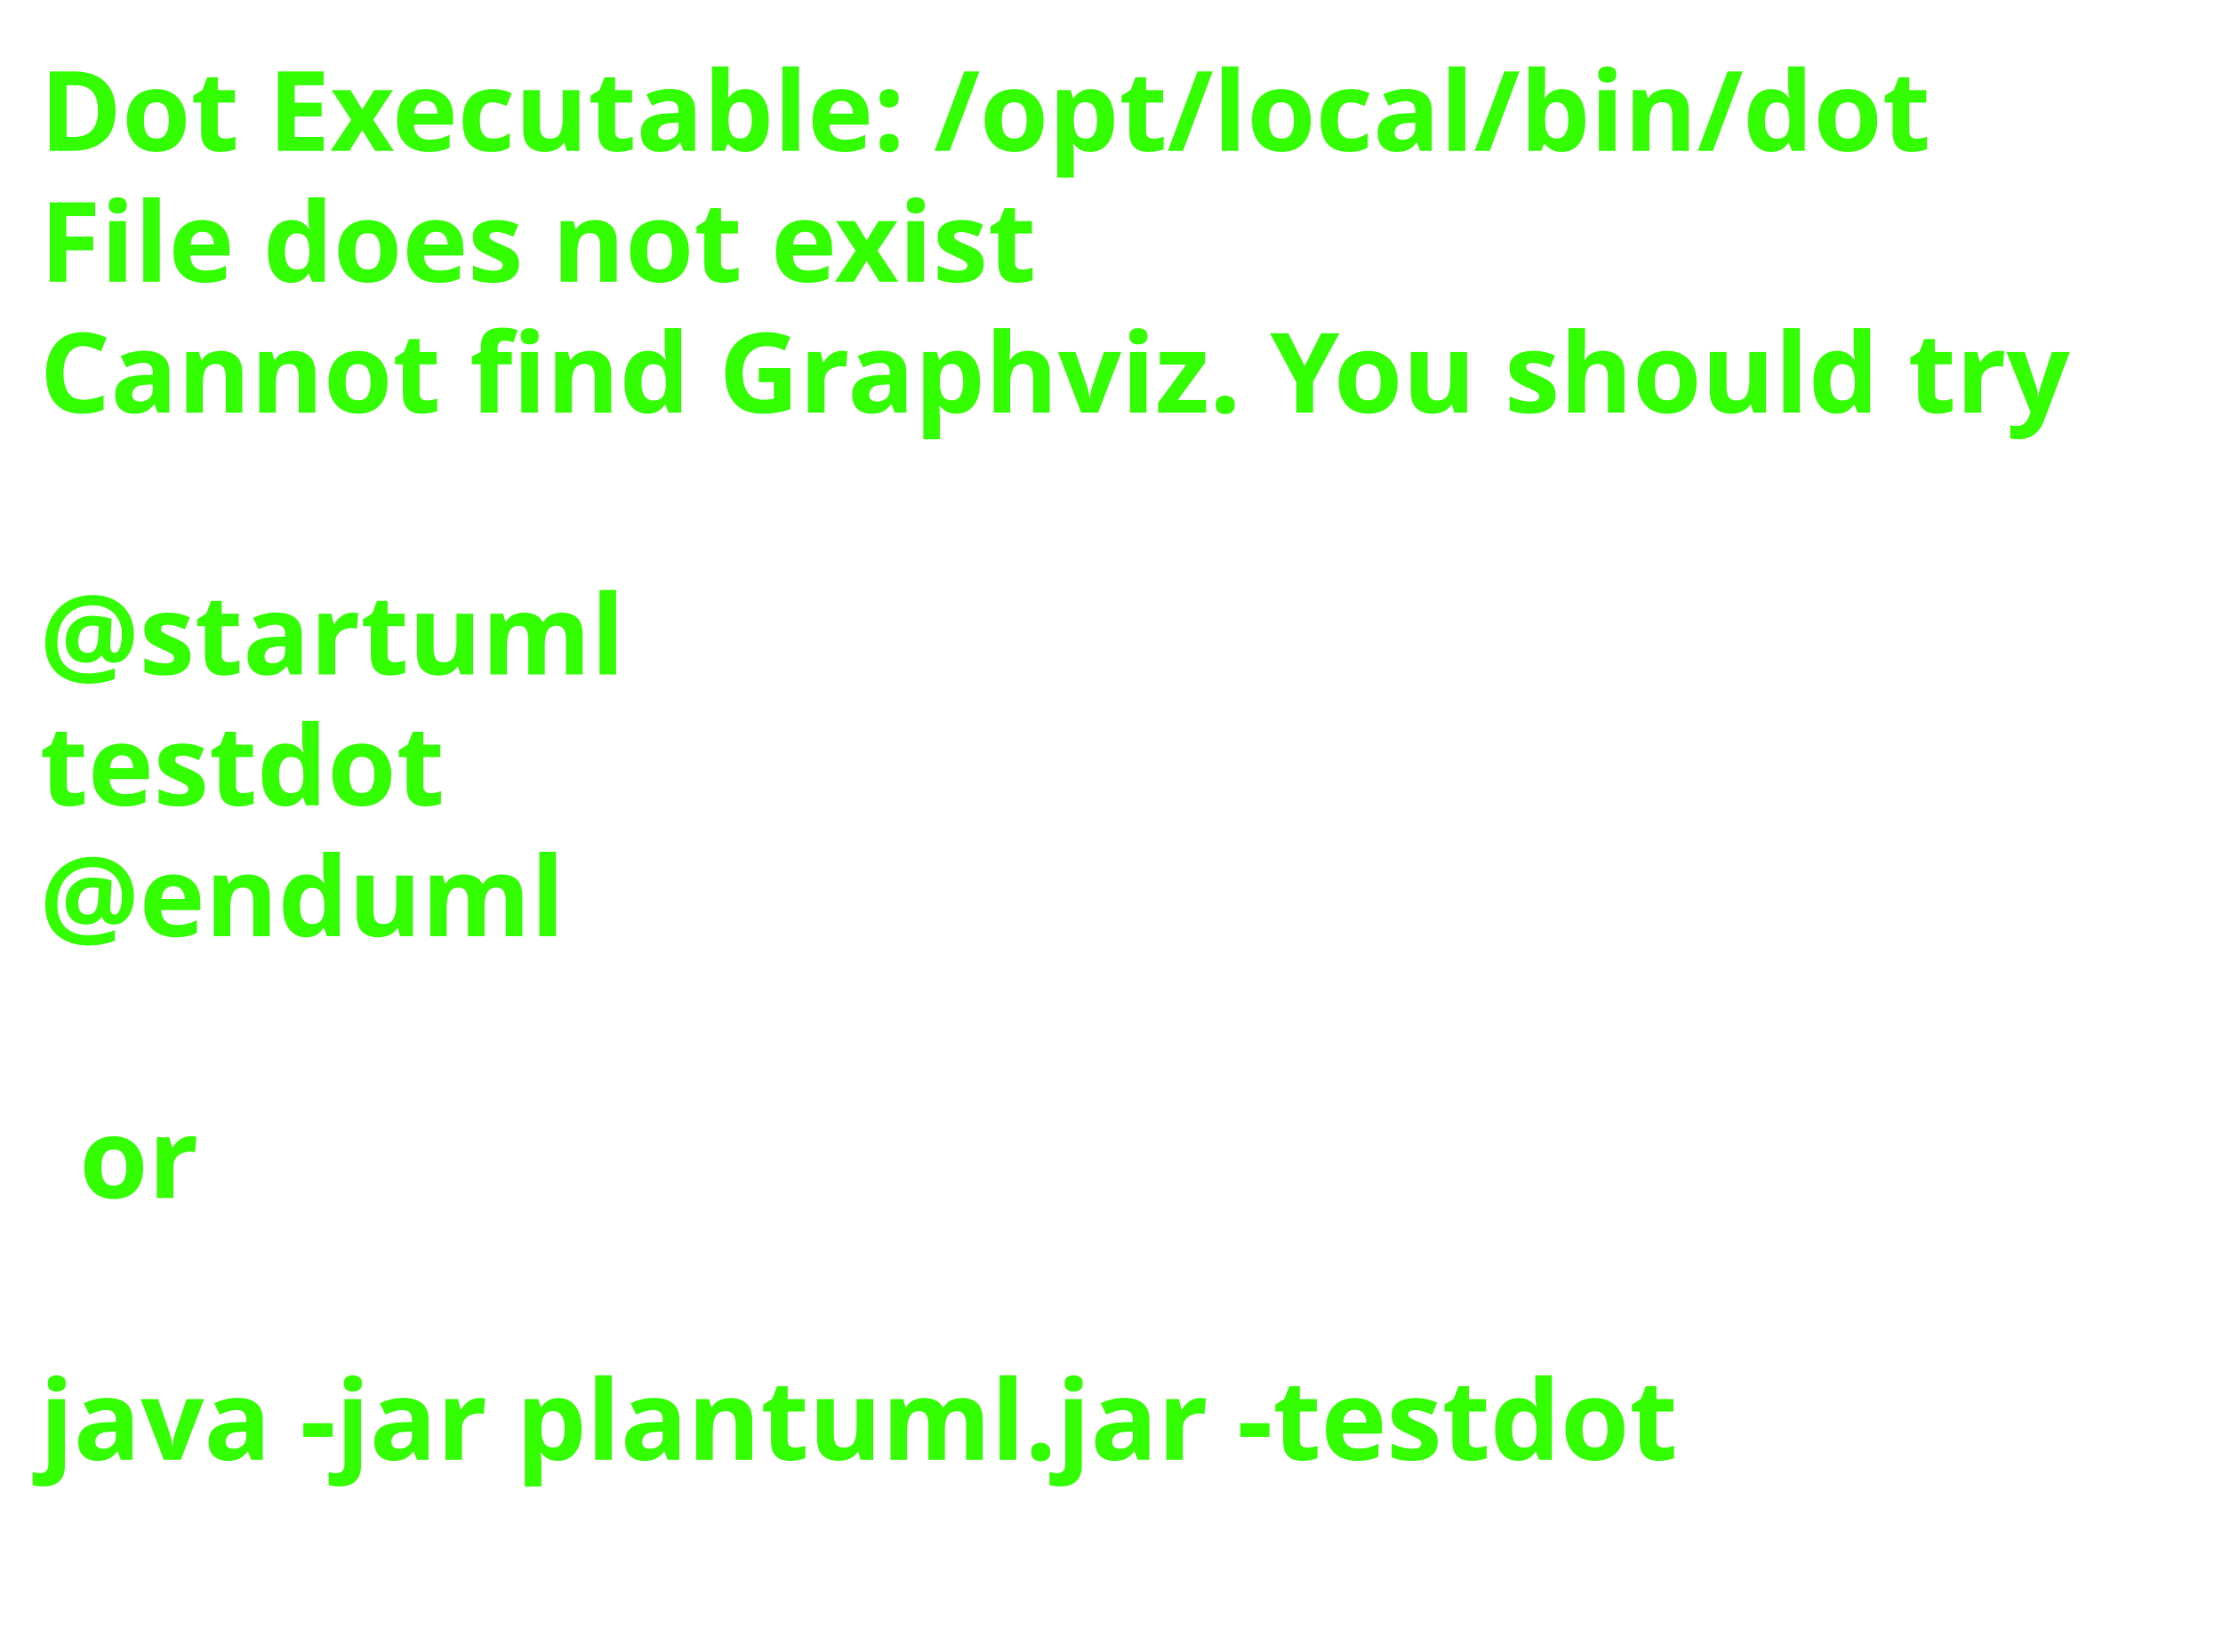
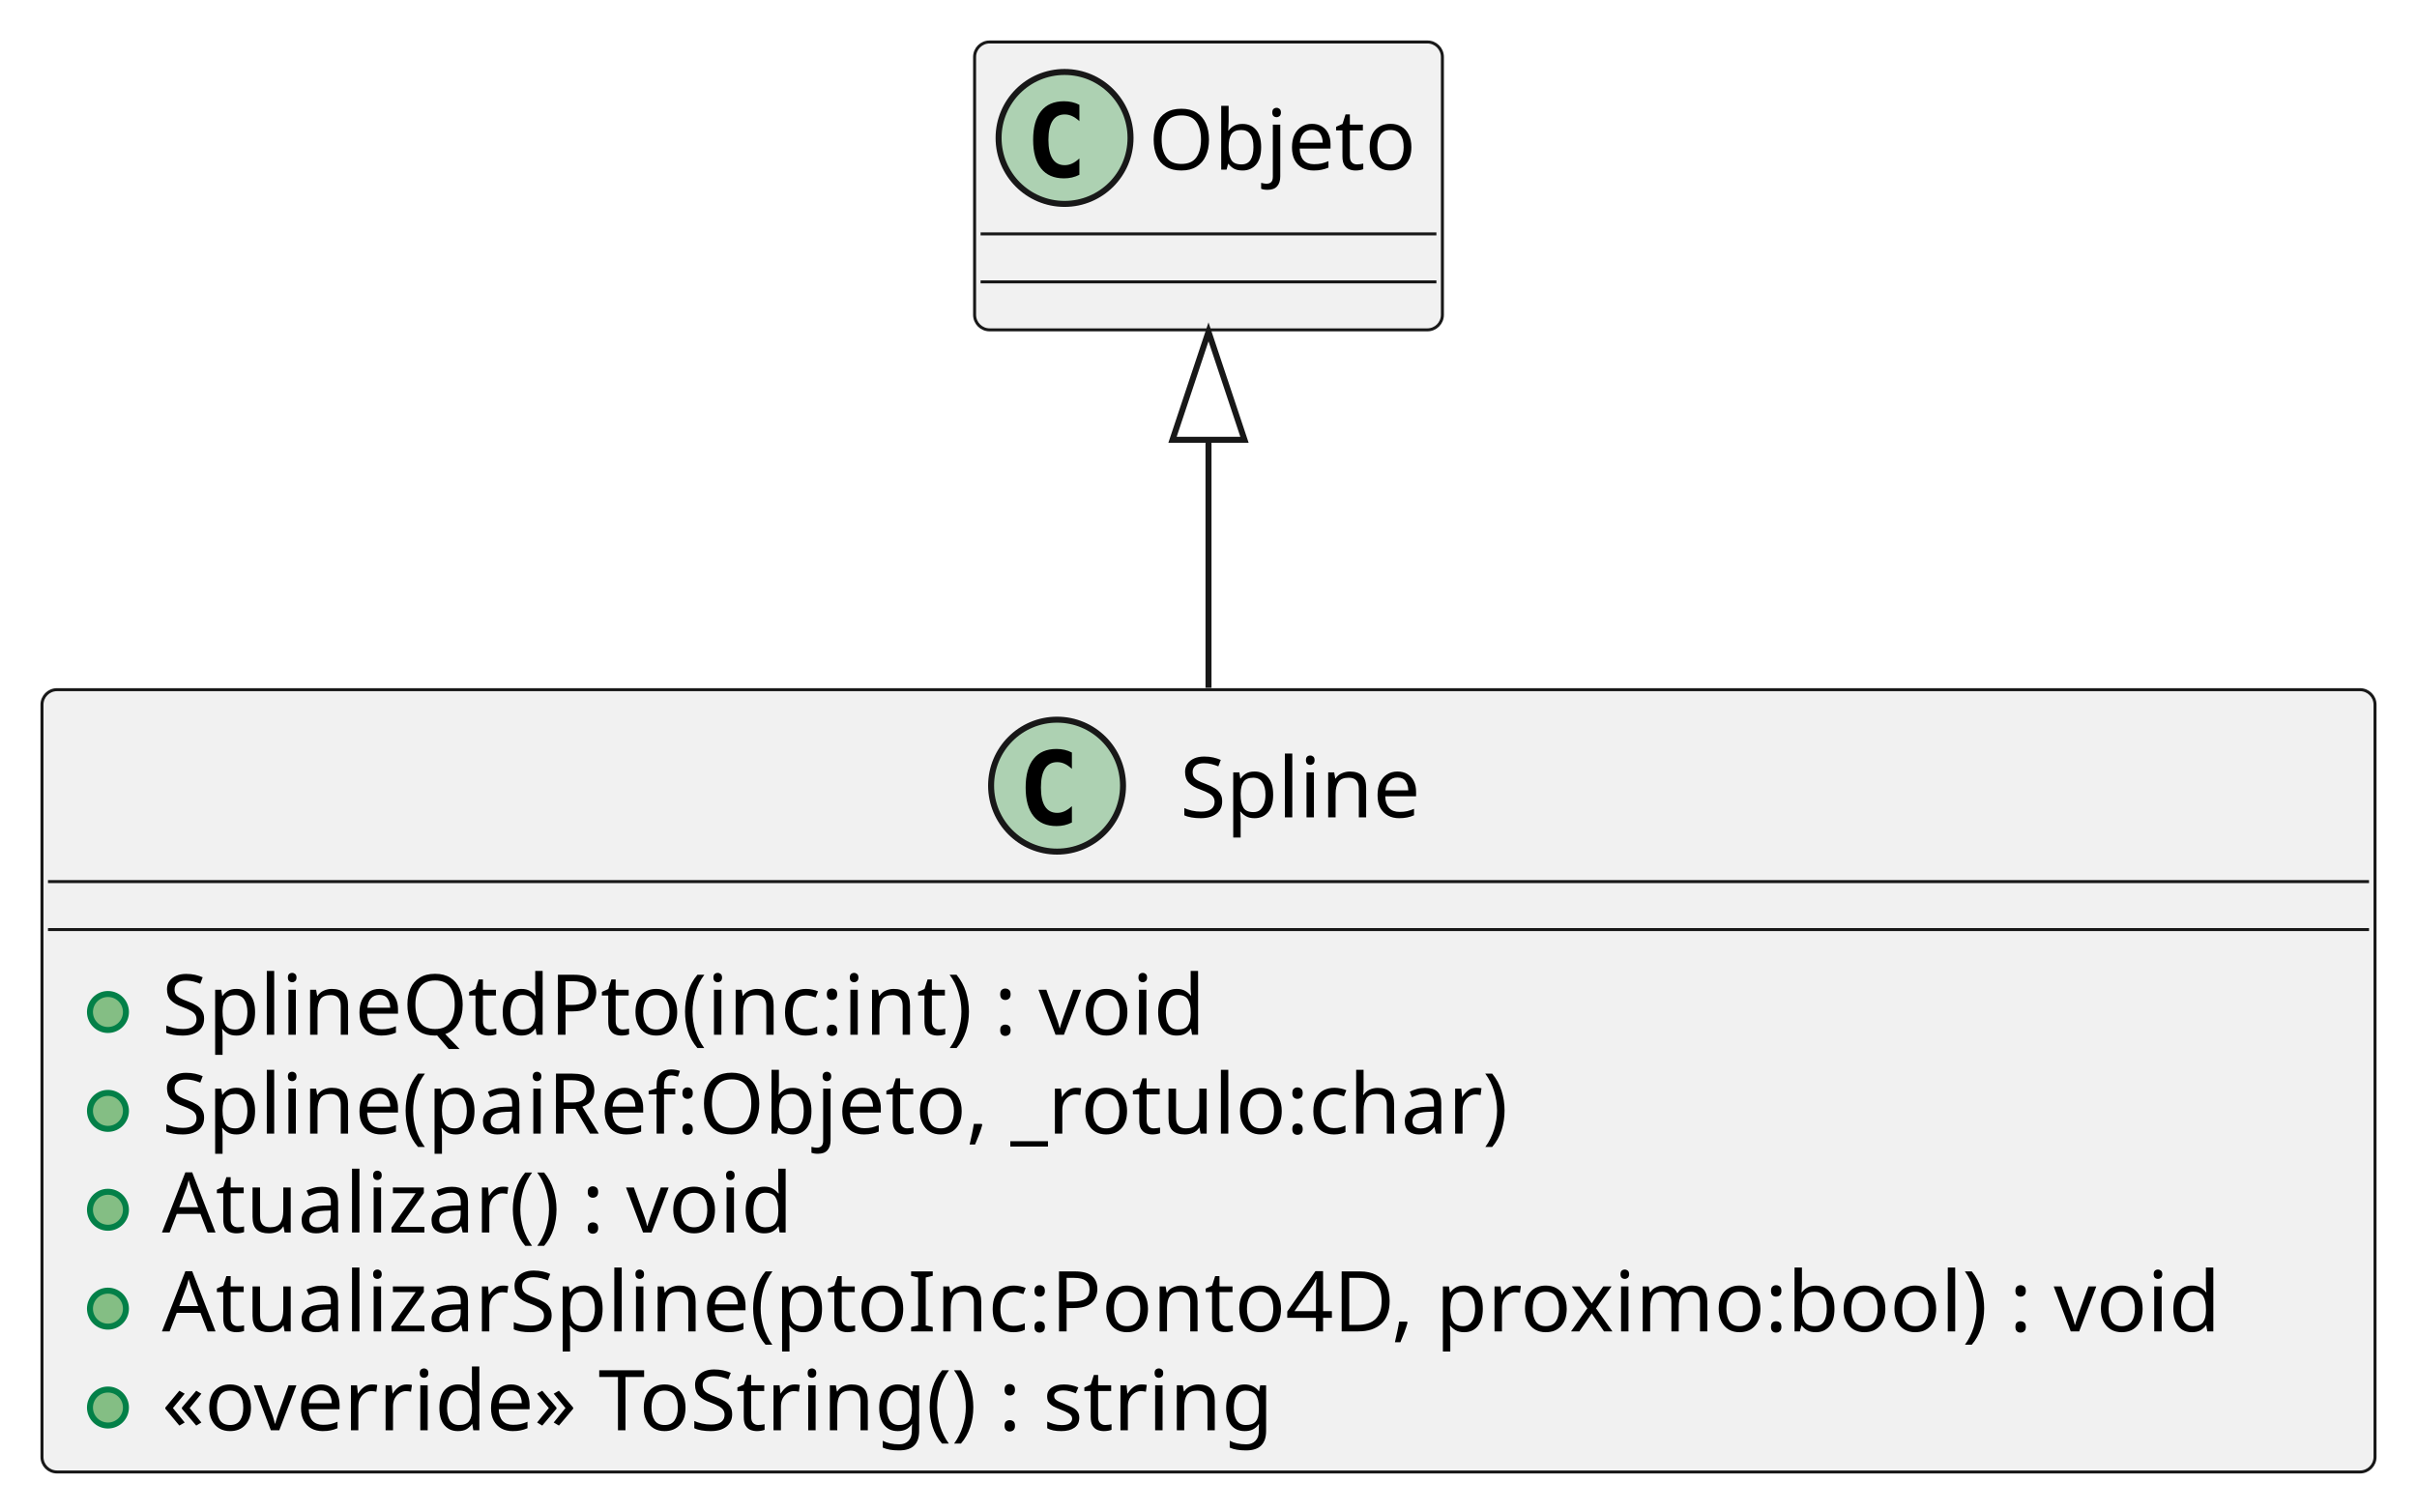
- <svg xmlns="http://www.w3.org/2000/svg" contentStyleType="text/css" height="208px" preserveAspectRatio="none" style="width:280px;height:208px;background:#FFFFFF;" version="1.1" viewBox="0 0 280 208" width="280px" zoomAndPan="magnify">
+ <svg xmlns="http://www.w3.org/2000/svg" contentStyleType="text/css" height="252px" preserveAspectRatio="none" style="width:403px;height:252px;background:#FFFFFF;" version="1.1" viewBox="0 0 403 252" width="403px" zoomAndPan="magnify">
  <defs />
  <g>
-     <text fill="#33FF02" font-family="sans-serif" font-size="14" font-weight="bold" lengthAdjust="spacing" textLength="252" x="5" y="19">Dot Executable: /opt/local/bin/dot</text>
-     <text fill="#33FF02" font-family="sans-serif" font-size="14" font-weight="bold" lengthAdjust="spacing" textLength="134" x="5" y="35.488">File does not exist</text>
-     <text fill="#33FF02" font-family="sans-serif" font-size="14" font-weight="bold" lengthAdjust="spacing" textLength="268" x="5" y="51.977">Cannot find Graphviz. You should try</text>
-     <text fill="#33FF02" font-family="sans-serif" font-size="14" font-weight="bold" lengthAdjust="spacing" textLength="5" x="5" y="68.465"> </text>
-     <text fill="#33FF02" font-family="sans-serif" font-size="14" font-weight="bold" lengthAdjust="spacing" textLength="74" x="5" y="84.953">@startuml</text>
-     <text fill="#33FF02" font-family="sans-serif" font-size="14" font-weight="bold" lengthAdjust="spacing" textLength="52" x="5" y="101.441">testdot</text>
-     <text fill="#33FF02" font-family="sans-serif" font-size="14" font-weight="bold" lengthAdjust="spacing" textLength="66" x="5" y="117.93">@enduml</text>
-     <text fill="#33FF02" font-family="sans-serif" font-size="14" font-weight="bold" lengthAdjust="spacing" textLength="5" x="5" y="134.418"> </text>
-     <text fill="#33FF02" font-family="sans-serif" font-size="14" font-weight="bold" lengthAdjust="spacing" textLength="15" x="10" y="150.906">or</text>
-     <text fill="#33FF02" font-family="sans-serif" font-size="14" font-weight="bold" lengthAdjust="spacing" textLength="5" x="5" y="167.394"> </text>
-     <text fill="#33FF02" font-family="sans-serif" font-size="14" font-weight="bold" lengthAdjust="spacing" textLength="220" x="5" y="183.883">java -jar plantuml.jar -testdot</text>
-     <text fill="#33FF02" font-family="sans-serif" font-size="14" font-weight="bold" lengthAdjust="spacing" textLength="5" x="5" y="200.371"> </text>
+     <g id="elem_Spline">
+       <rect codeLine="1" fill="#F1F1F1" height="130.441" id="Spline" rx="2.5" ry="2.5" style="stroke:#181818;stroke-width:0.5;" width="389" x="7" y="115" />
+       <ellipse cx="176.25" cy="131" fill="#ADD1B2" rx="11" ry="11" style="stroke:#181818;stroke-width:1.0;" />
+       <path d="M178.723,137.143 Q178.142,137.442 177.503,137.591 Q176.864,137.741 176.158,137.741 Q173.651,137.741 172.332,136.089 Q171.012,134.437 171.012,131.316 Q171.012,128.186 172.332,126.535 Q173.651,124.883 176.158,124.883 Q176.864,124.883 177.511,125.032 Q178.159,125.182 178.723,125.481 L178.723,128.203 Q178.092,127.622 177.499,127.352 Q176.905,127.082 176.274,127.082 Q174.93,127.082 174.245,128.149 Q173.56,129.216 173.56,131.316 Q173.56,133.408 174.245,134.474 Q174.93,135.541 176.274,135.541 Q176.905,135.541 177.499,135.271 Q178.092,135.001 178.723,134.42 Z " fill="#000000" />
+       <text fill="#000000" font-family="sans-serif" font-size="14" lengthAdjust="spacing" textLength="42" x="196.75" y="136.291">Spline</text>
+       <line style="stroke:#181818;stroke-width:0.5;" x1="8" x2="395" y1="147" y2="147" />
+       <line style="stroke:#181818;stroke-width:0.5;" x1="8" x2="395" y1="155" y2="155" />
+       <ellipse cx="18" cy="168.744" fill="#84BE84" rx="3" ry="3" style="stroke:#038048;stroke-width:1.0;" />
+       <text fill="#000000" font-family="sans-serif" font-size="14" lengthAdjust="spacing" textLength="182" x="27" y="172.535">SplineQtdPto(inc:int) : void</text>
+       <ellipse cx="18" cy="185.232" fill="#84BE84" rx="3" ry="3" style="stroke:#038048;stroke-width:1.0;" />
+       <text fill="#000000" font-family="sans-serif" font-size="14" lengthAdjust="spacing" textLength="236" x="27" y="189.023">Spline(paiRef:Objeto, _rotulo:char)</text>
+       <ellipse cx="18" cy="201.721" fill="#84BE84" rx="3" ry="3" style="stroke:#038048;stroke-width:1.0;" />
+       <text fill="#000000" font-family="sans-serif" font-size="14" lengthAdjust="spacing" textLength="113" x="27" y="205.512">Atualizar() : void</text>
+       <ellipse cx="18" cy="218.209" fill="#84BE84" rx="3" ry="3" style="stroke:#038048;stroke-width:1.0;" />
+       <text fill="#000000" font-family="sans-serif" font-size="14" lengthAdjust="spacing" textLength="363" x="27" y="222">AtualizarSpline(ptoInc:Ponto4D, proximo:bool) : void</text>
+       <ellipse cx="18" cy="234.697" fill="#84BE84" rx="3" ry="3" style="stroke:#038048;stroke-width:1.0;" />
+       <text fill="#000000" font-family="sans-serif" font-size="14" lengthAdjust="spacing" textLength="196" x="27" y="238.488">«override» ToString() : string</text>
+     </g>
+     <g id="elem_Objeto">
+       <rect fill="#F1F1F1" height="48" id="Objeto" rx="2.5" ry="2.5" style="stroke:#181818;stroke-width:0.5;" width="78" x="162.5" y="7" />
+       <ellipse cx="177.5" cy="23" fill="#ADD1B2" rx="11" ry="11" style="stroke:#181818;stroke-width:1.0;" />
+       <path d="M179.973,29.143 Q179.392,29.442 178.753,29.591 Q178.114,29.741 177.408,29.741 Q174.901,29.741 173.582,28.089 Q172.262,26.437 172.262,23.316 Q172.262,20.186 173.582,18.535 Q174.901,16.883 177.408,16.883 Q178.114,16.883 178.761,17.032 Q179.409,17.182 179.973,17.48 L179.973,20.203 Q179.342,19.622 178.749,19.352 Q178.155,19.082 177.524,19.082 Q176.18,19.082 175.495,20.149 Q174.81,21.216 174.81,23.316 Q174.81,25.408 175.495,26.474 Q176.18,27.541 177.524,27.541 Q178.155,27.541 178.749,27.271 Q179.342,27.002 179.973,26.42 Z " fill="#000000" />
+       <text fill="#000000" font-family="sans-serif" font-size="14" lengthAdjust="spacing" textLength="46" x="191.5" y="28.291">Objeto</text>
+       <line style="stroke:#181818;stroke-width:0.5;" x1="163.5" x2="239.5" y1="39" y2="39" />
+       <line style="stroke:#181818;stroke-width:0.5;" x1="163.5" x2="239.5" y1="47" y2="47" />
+     </g>
+     <g id="link_Objeto_Spline">
+       <path codeLine="8" d="M201.5,73.33 C201.5,89.38 201.5,93.55 201.5,114.69 " fill="none" id="Objeto-backto-Spline" style="stroke:#181818;stroke-width:1.0;" />
+       <polygon fill="none" points="201.5,55.33,195.5,73.33,207.5,73.33,201.5,55.33" style="stroke:#181818;stroke-width:1.0;" />
+     </g>
  </g>
</svg>
